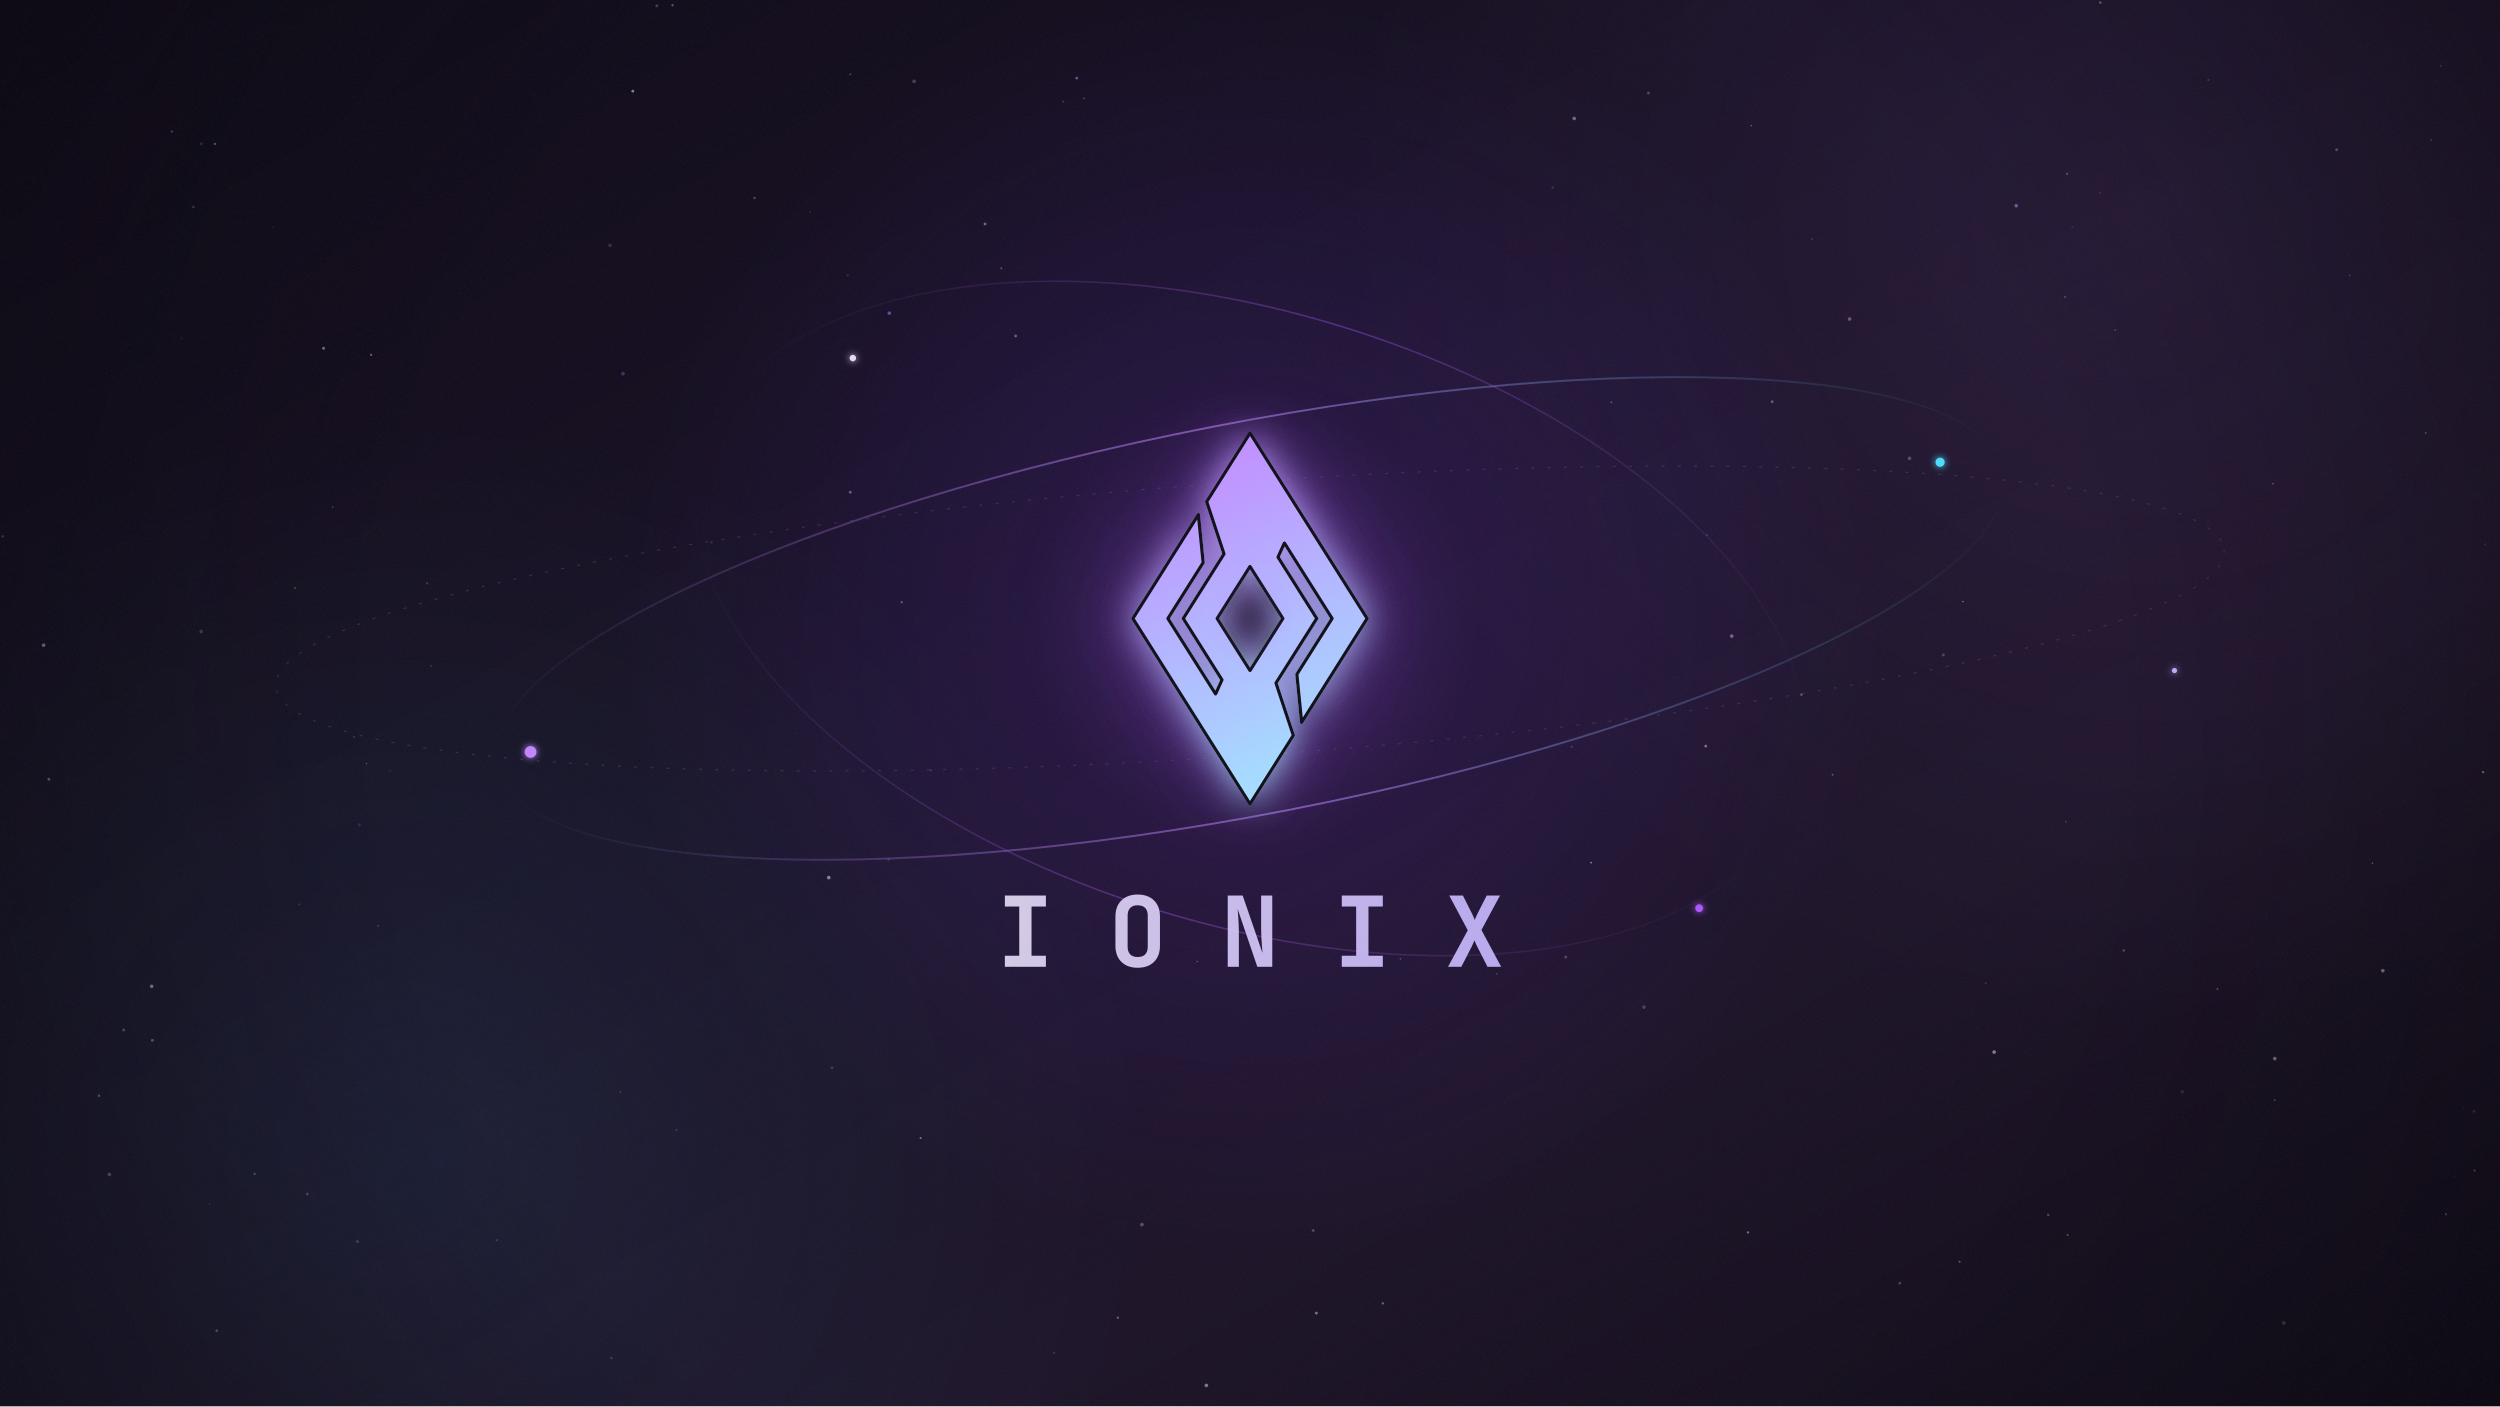
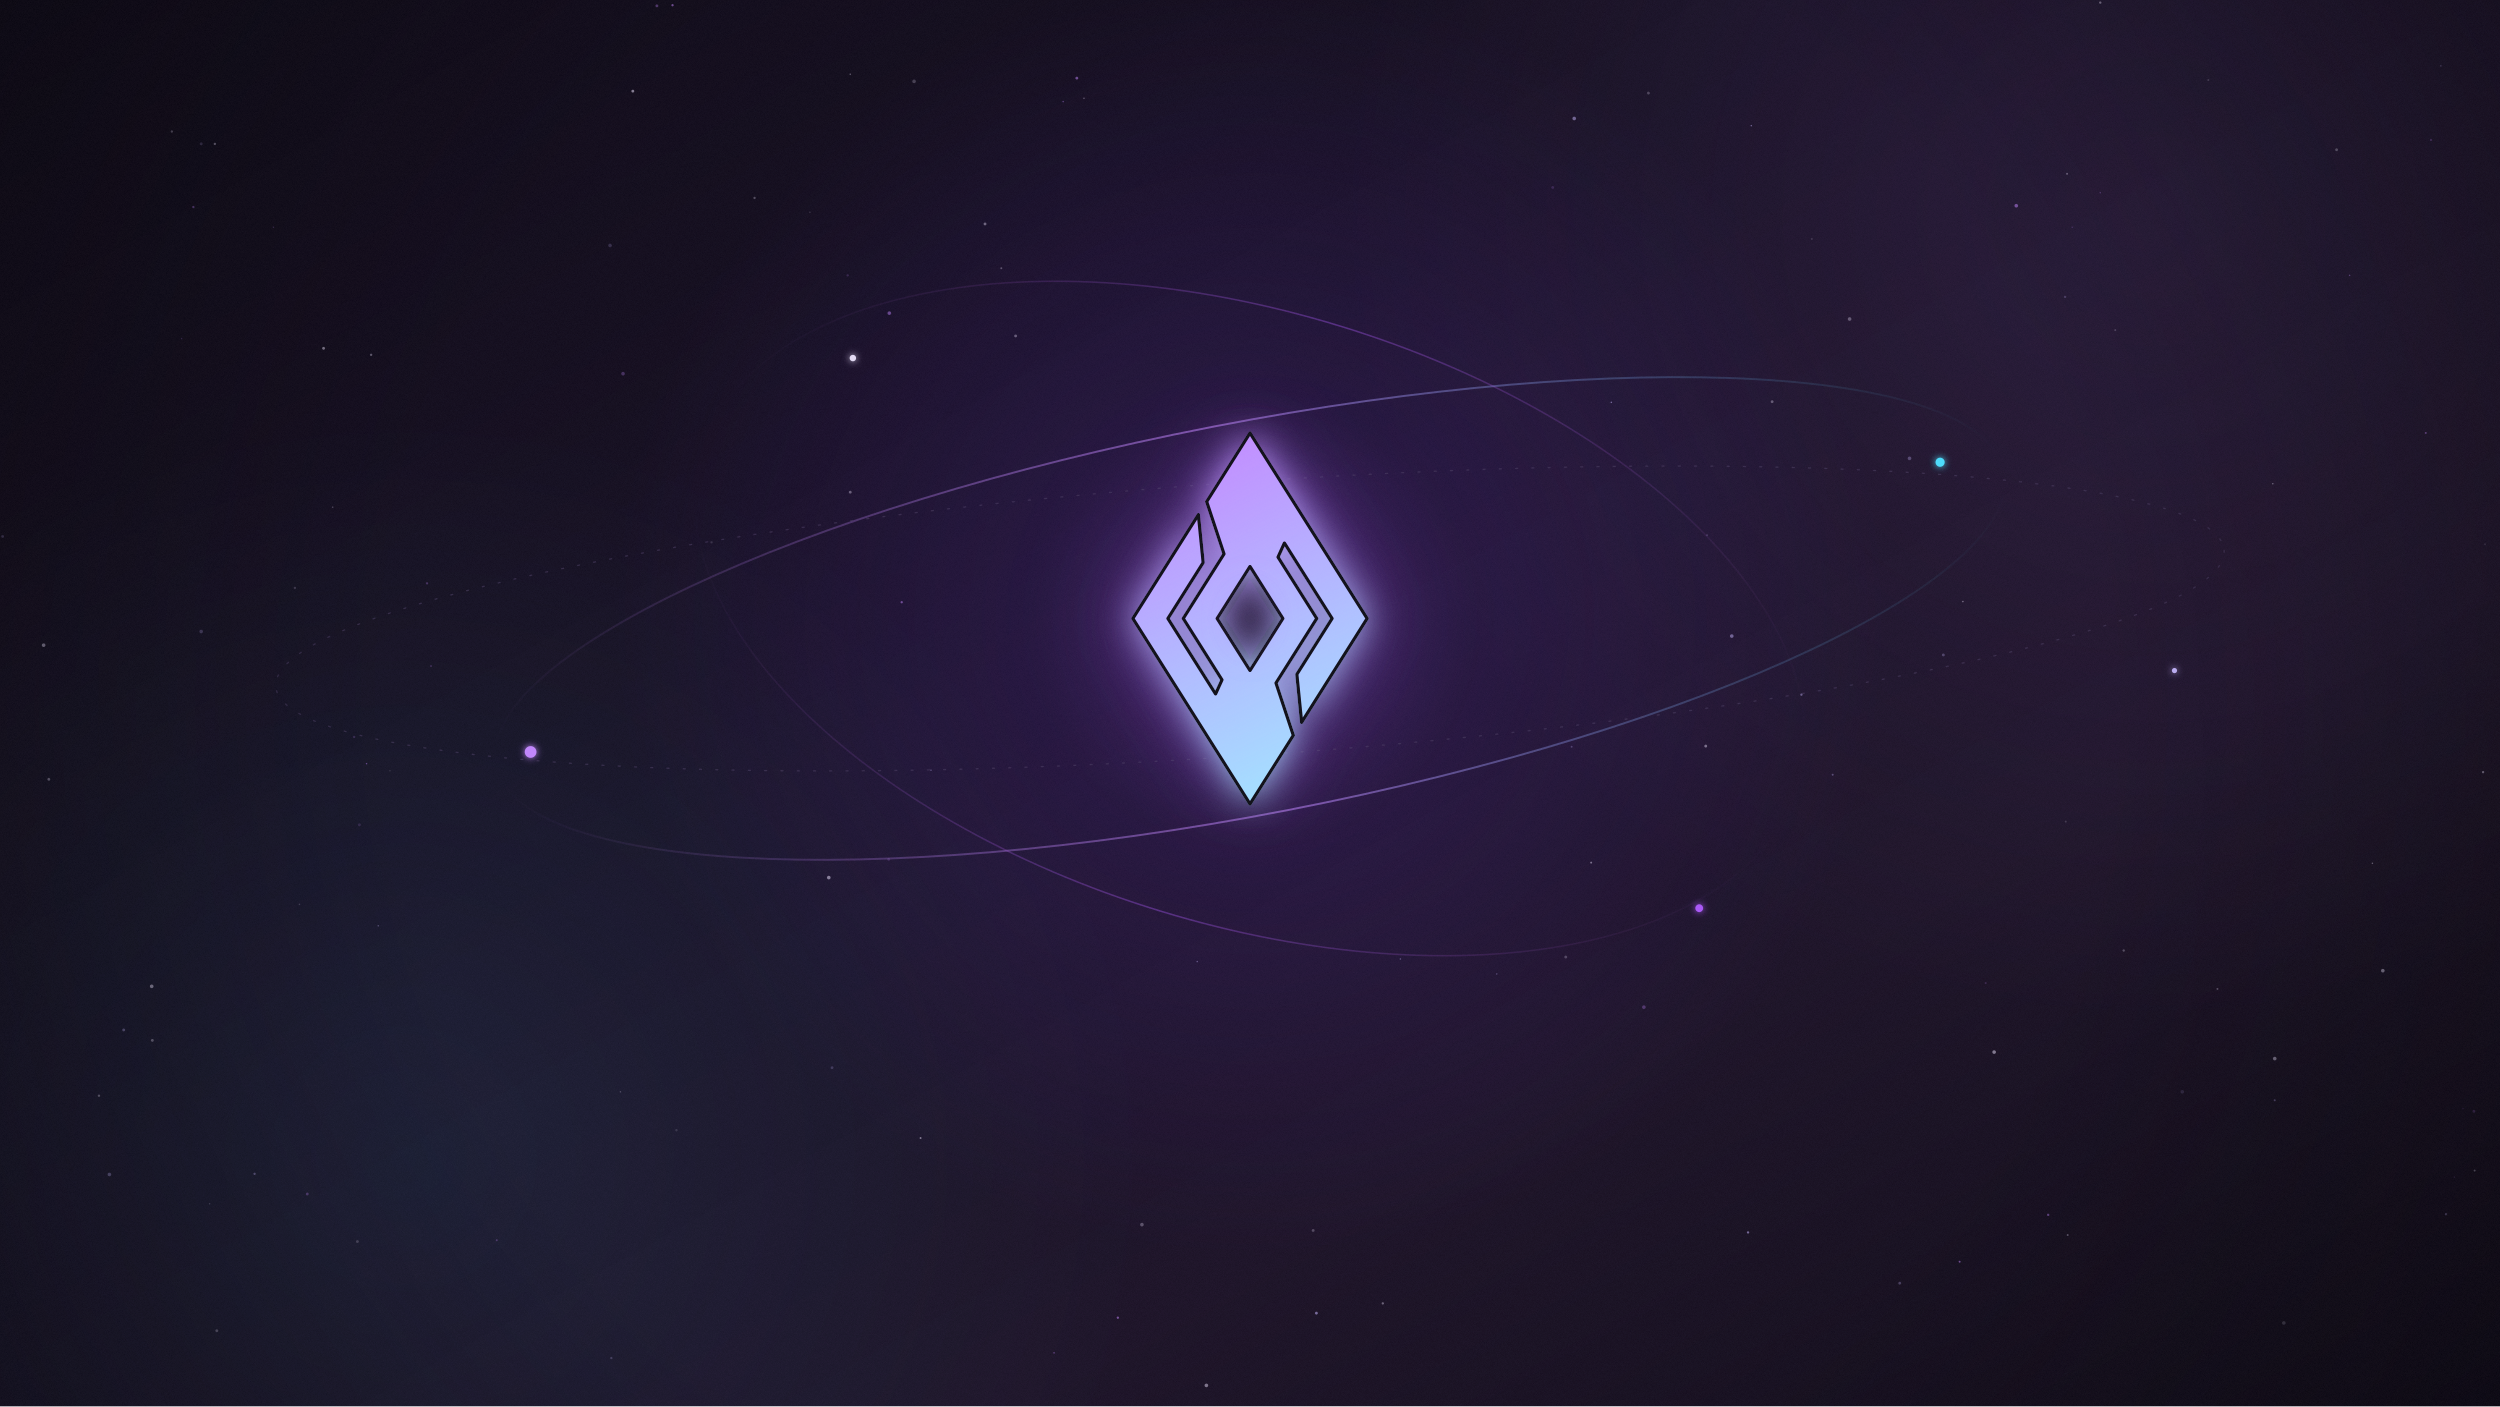
<svg xmlns="http://www.w3.org/2000/svg" viewBox="0 0 3840 2160" width="3840" height="2160">
  <defs>
    <linearGradient id="bg" x1="0" y1="0" x2="1" y2="1">
      <stop offset="0" stop-color="#0b0714" />
      <stop offset="0.45" stop-color="#150d22" />
      <stop offset="0.7" stop-color="#1a1025" />
      <stop offset="1" stop-color="#0c0814" />
    </linearGradient>
    <radialGradient id="bloom" cx="1920" cy="950" r="980" gradientUnits="userSpaceOnUse">
      <stop offset="0" stop-color="#a855f7" stop-opacity="0.34" />
      <stop offset="0.35" stop-color="#7c3aed" stop-opacity="0.13" />
      <stop offset="1" stop-color="#7c3aed" stop-opacity="0" />
    </radialGradient>
    <radialGradient id="cyanGlow" cx="620" cy="1780" r="1150" gradientUnits="userSpaceOnUse">
      <stop offset="0" stop-color="#48dbfb" stop-opacity="0.075" />
      <stop offset="1" stop-color="#48dbfb" stop-opacity="0" />
    </radialGradient>
    <radialGradient id="violetGlow" cx="3300" cy="330" r="1250" gradientUnits="userSpaceOnUse">
      <stop offset="0" stop-color="#c084fc" stop-opacity="0.09" />
      <stop offset="1" stop-color="#c084fc" stop-opacity="0" />
    </radialGradient>
    <radialGradient id="vignette" cx="1920" cy="1080.0" r="2400" gradientUnits="userSpaceOnUse">
      <stop offset="0.55" stop-color="#05030a" stop-opacity="0" />
      <stop offset="1" stop-color="#05030a" stop-opacity="0.6" />
    </radialGradient>
    <linearGradient id="ring1" x1="0" y1="0" x2="1" y2="0">
      <stop offset="0" stop-color="#c084fc" stop-opacity="0" />
      <stop offset="0.5" stop-color="#c084fc" stop-opacity="0.55" />
      <stop offset="1" stop-color="#48dbfb" stop-opacity="0" />
    </linearGradient>
    <linearGradient id="ring2" x1="1" y1="0" x2="0" y2="0">
      <stop offset="0" stop-color="#9b59b6" stop-opacity="0" />
      <stop offset="0.5" stop-color="#a855f7" stop-opacity="0.38" />
      <stop offset="1" stop-color="#9b59b6" stop-opacity="0" />
    </linearGradient>
    <linearGradient id="gem" gradientUnits="userSpaceOnUse" x1="150" y1="40" x2="362" y2="472">
      <stop offset="0" stop-color="#c385ff" />
      <stop offset="1" stop-color="#a0e6ff" />
-     </linearGradient>
-     <linearGradient id="word" x1="0" y1="0" x2="1" y2="0">
-       <stop offset="0" stop-color="#e2d9f3" />
-       <stop offset="1" stop-color="#c4b5fd" />
    </linearGradient>
    <filter id="glow" x="-50%" y="-50%" width="200%" height="200%">
      <feGaussianBlur stdDeviation="22" result="b" />
      <feMerge>
        <feMergeNode in="b" />
        <feMergeNode in="SourceGraphic" />
      </feMerge>
    </filter>
    <filter id="haze" x="-50%" y="-50%" width="200%" height="200%">
      <feGaussianBlur stdDeviation="46" />
    </filter>
    <filter id="spark" x="-300%" y="-300%" width="700%" height="700%">
      <feGaussianBlur stdDeviation="6" result="b" />
      <feMerge>
        <feMergeNode in="b" />
        <feMergeNode in="SourceGraphic" />
      </feMerge>
    </filter>
    <filter id="grain" x="0" y="0" width="100%" height="100%">
      <feTurbulence type="fractalNoise" baseFrequency="0.9" numOctaves="2" seed="4" stitchTiles="stitch" />
      <feColorMatrix type="matrix" values="0 0 0 0 0.85  0 0 0 0 0.8  0 0 0 0 1  0 0 0 0.05 0" />
    </filter>
  </defs>
  <rect width="3840" height="2160" fill="url(#bg)" />
  <rect width="3840" height="2160" fill="url(#cyanGlow)" />
  <rect width="3840" height="2160" fill="url(#violetGlow)" />
  <rect width="3840" height="2160" fill="url(#bloom)" />
  <g>
    <circle cx="1244" cy="326" r="1.2" fill="#e2d9f3" opacity="0.18" />
    <circle cx="1404" cy="125" r="2.8" fill="#e2d9f3" opacity="0.24" />
    <circle cx="1665" cy="151" r="1.2" fill="#e2d9f3" opacity="0.37" />
    <circle cx="3175" cy="267" r="1.5" fill="#e2d9f3" opacity="0.40" />
    <circle cx="3749" cy="101" r="1.5" fill="#c4b5fd" opacity="0.27" />
    <circle cx="2151" cy="1473" r="1.2" fill="#c4b5fd" opacity="0.38" />
    <circle cx="1430" cy="1183" r="1.2" fill="#c4b5fd" opacity="0.38" />
    <circle cx="2985" cy="1006" r="2.2" fill="#c4b5fd" opacity="0.29" />
    <circle cx="3050" cy="1510" r="1.5" fill="#c084fc" opacity="0.18" />
    <circle cx="2017" cy="1890" r="2.2" fill="#e2d9f3" opacity="0.27" />
    <circle cx="453" cy="903" r="1.8" fill="#e2d9f3" opacity="0.21" />
    <circle cx="1619" cy="2078" r="1.2" fill="#c084fc" opacity="0.46" />
    <circle cx="1306" cy="756" r="2.2" fill="#e2d9f3" opacity="0.38" />
    <circle cx="264" cy="202" r="1.8" fill="#e2d9f3" opacity="0.34" />
    <circle cx="233" cy="1515" r="2.8" fill="#e2d9f3" opacity="0.55" />
    <circle cx="1093" cy="833" r="1.8" fill="#e2d9f3" opacity="0.16" />
    <circle cx="1365" cy="1320" r="2.2" fill="#c084fc" opacity="0.17" />
    <circle cx="497" cy="535" r="2.2" fill="#e2d9f3" opacity="0.52" />
    <circle cx="309" cy="970" r="2.8" fill="#c4b5fd" opacity="0.26" />
    <circle cx="3146" cy="1866" r="1.8" fill="#c084fc" opacity="0.43" />
    <circle cx="2622" cy="822" r="1.5" fill="#c4b5fd" opacity="0.21" />
    <circle cx="581" cy="1422" r="1.2" fill="#c4b5fd" opacity="0.34" />
    <circle cx="1009" cy="9" r="2.2" fill="#c084fc" opacity="0.36" />
    <circle cx="3660" cy="1491" r="2.8" fill="#e2d9f3" opacity="0.53" />
    <circle cx="1754" cy="1881" r="2.8" fill="#e2d9f3" opacity="0.31" />
    <circle cx="1538" cy="412" r="1.5" fill="#e2d9f3" opacity="0.33" />
    <circle cx="1306" cy="114" r="1.2" fill="#e2d9f3" opacity="0.38" />
    <circle cx="3644" cy="1326" r="1.2" fill="#e2d9f3" opacity="0.50" />
    <circle cx="570" cy="545" r="1.8" fill="#e2d9f3" opacity="0.39" />
    <circle cx="472" cy="1834" r="2.2" fill="#c084fc" opacity="0.34" />
    <circle cx="330" cy="221" r="1.8" fill="#e2d9f3" opacity="0.45" />
    <circle cx="3183" cy="349" r="1.2" fill="#c084fc" opacity="0.23" />
    <circle cx="563" cy="1173" r="1.2" fill="#c084fc" opacity="0.45" />
    <circle cx="3757" cy="1865" r="1.8" fill="#c4b5fd" opacity="0.36" />
    <circle cx="1366" cy="481" r="2.8" fill="#c084fc" opacity="0.46" />
    <circle cx="2444" cy="1325" r="1.5" fill="#e2d9f3" opacity="0.47" />
    <circle cx="2841" cy="490" r="2.8" fill="#e2d9f3" opacity="0.35" />
    <circle cx="3800" cy="1707" r="2.2" fill="#c084fc" opacity="0.25" />
    <circle cx="1717" cy="2024" r="1.8" fill="#c084fc" opacity="0.53" />
    <circle cx="309" cy="221" r="2.2" fill="#c4b5fd" opacity="0.23" />
    <circle cx="1853" cy="2128" r="2.8" fill="#e2d9f3" opacity="0.49" />
    <circle cx="3491" cy="743" r="1.2" fill="#e2d9f3" opacity="0.48" />
    <circle cx="3494" cy="1690" r="1.5" fill="#c4b5fd" opacity="0.34" />
    <circle cx="333" cy="2044" r="2.2" fill="#e2d9f3" opacity="0.34" />
    <circle cx="2783" cy="367" r="1.5" fill="#e2d9f3" opacity="0.16" />
    <circle cx="3097" cy="316" r="2.8" fill="#c084fc" opacity="0.54" />
    <circle cx="599" cy="1184" r="1.2" fill="#e2d9f3" opacity="0.16" />
    <circle cx="2022" cy="2017" r="2.2" fill="#c4b5fd" opacity="0.54" />
    <circle cx="3172" cy="456" r="1.8" fill="#c4b5fd" opacity="0.24" />
    <circle cx="2933" cy="704" r="2.8" fill="#c4b5fd" opacity="0.32" />
    <circle cx="234" cy="1598" r="2.2" fill="#e2d9f3" opacity="0.41" />
    <circle cx="3176" cy="1897" r="1.5" fill="#e2d9f3" opacity="0.36" />
    <circle cx="3352" cy="1677" r="2.8" fill="#c4b5fd" opacity="0.15" />
    <circle cx="662" cy="1023" r="1.2" fill="#c084fc" opacity="0.37" />
    <circle cx="2620" cy="1146" r="2.2" fill="#e2d9f3" opacity="0.46" />
    <circle cx="3392" cy="123" r="1.5" fill="#e2d9f3" opacity="0.26" />
    <circle cx="2918" cy="1971" r="2.2" fill="#c4b5fd" opacity="0.28" />
    <circle cx="2660" cy="977" r="2.8" fill="#c4b5fd" opacity="0.47" />
    <circle cx="2685" cy="1893" r="1.8" fill="#c4b5fd" opacity="0.52" />
    <circle cx="3226" cy="296" r="1.2" fill="#c084fc" opacity="0.31" />
    <circle cx="279" cy="520" r="1.2" fill="#c084fc" opacity="0.24" />
    <circle cx="3010" cy="1938" r="1.5" fill="#c084fc" opacity="0.53" />
    <circle cx="549" cy="1907" r="2.2" fill="#e2d9f3" opacity="0.24" />
    <circle cx="3801" cy="1798" r="1.5" fill="#e2d9f3" opacity="0.43" />
    <circle cx="1302" cy="423" r="1.8" fill="#c084fc" opacity="0.19" />
    <circle cx="75" cy="1197" r="2.2" fill="#e2d9f3" opacity="0.43" />
    <circle cx="1273" cy="1348" r="2.8" fill="#e2d9f3" opacity="0.53" />
    <circle cx="3783" cy="1703" r="1.2" fill="#c084fc" opacity="0.18" />
    <circle cx="152" cy="1683" r="1.8" fill="#e2d9f3" opacity="0.45" />
    <circle cx="3262" cy="1460" r="1.8" fill="#e2d9f3" opacity="0.31" />
    <circle cx="2690" cy="193" r="1.2" fill="#c4b5fd" opacity="0.47" />
    <circle cx="1633" cy="156" r="1.2" fill="#c084fc" opacity="0.40" />
    <circle cx="322" cy="1849" r="1.2" fill="#e2d9f3" opacity="0.26" />
    <circle cx="2124" cy="2002" r="1.8" fill="#e2d9f3" opacity="0.40" />
    <circle cx="420" cy="349" r="1.2" fill="#c084fc" opacity="0.22" />
    <circle cx="2414" cy="1147" r="1.5" fill="#c4b5fd" opacity="0.27" />
    <circle cx="1039" cy="1736" r="1.8" fill="#e2d9f3" opacity="0.16" />
    <circle cx="2815" cy="1190" r="1.5" fill="#c4b5fd" opacity="0.36" />
    <circle cx="3589" cy="230" r="2.2" fill="#e2d9f3" opacity="0.41" />
    <circle cx="3726" cy="665" r="1.5" fill="#c084fc" opacity="0.54" />
    <circle cx="763" cy="1905" r="1.5" fill="#c084fc" opacity="0.31" />
    <circle cx="3770" cy="1808" r="1.2" fill="#c084fc" opacity="0.18" />
    <circle cx="1654" cy="120" r="2.2" fill="#c084fc" opacity="0.50" />
    <circle cx="2299" cy="1496" r="1.2" fill="#c4b5fd" opacity="0.33" />
    <circle cx="1033" cy="8" r="1.8" fill="#c084fc" opacity="0.53" />
    <circle cx="939" cy="2086" r="1.8" fill="#c4b5fd" opacity="0.24" />
    <circle cx="4" cy="824" r="2.2" fill="#c4b5fd" opacity="0.26" />
    <circle cx="953" cy="1677" r="1.2" fill="#e2d9f3" opacity="0.26" />
    <circle cx="552" cy="1267" r="2.2" fill="#c084fc" opacity="0.16" />
    <circle cx="2418" cy="182" r="2.8" fill="#c4b5fd" opacity="0.49" />
    <circle cx="2525" cy="1547" r="2.8" fill="#c084fc" opacity="0.31" />
    <circle cx="2767" cy="1067" r="1.8" fill="#c4b5fd" opacity="0.44" />
    <circle cx="168" cy="1804" r="2.8" fill="#c4b5fd" opacity="0.40" />
    <circle cx="3494" cy="1626" r="2.8" fill="#e2d9f3" opacity="0.48" />
    <circle cx="3173" cy="1262" r="1.5" fill="#e2d9f3" opacity="0.18" />
    <circle cx="511" cy="779" r="1.2" fill="#e2d9f3" opacity="0.30" />
    <circle cx="2405" cy="1470" r="2.2" fill="#e2d9f3" opacity="0.26" />
    <circle cx="3063" cy="1616" r="2.8" fill="#e2d9f3" opacity="0.51" />
    <circle cx="2532" cy="143" r="2.2" fill="#e2d9f3" opacity="0.25" />
    <circle cx="3249" cy="507" r="1.5" fill="#e2d9f3" opacity="0.24" />
    <circle cx="1839" cy="1477" r="1.2" fill="#c4b5fd" opacity="0.40" />
    <circle cx="297" cy="318" r="1.8" fill="#c084fc" opacity="0.41" />
    <circle cx="2385" cy="288" r="2.2" fill="#c084fc" opacity="0.17" />
    <circle cx="3734" cy="215" r="1.5" fill="#c084fc" opacity="0.42" />
    <circle cx="2722" cy="617" r="2.2" fill="#e2d9f3" opacity="0.34" />
    <circle cx="3814" cy="1186" r="1.8" fill="#e2d9f3" opacity="0.54" />
    <circle cx="67" cy="991" r="2.8" fill="#e2d9f3" opacity="0.54" />
    <circle cx="3817" cy="836" r="1.5" fill="#e2d9f3" opacity="0.18" />
    <circle cx="544" cy="1132" r="1.8" fill="#c084fc" opacity="0.20" />
    <circle cx="3406" cy="1519" r="1.5" fill="#e2d9f3" opacity="0.35" />
    <circle cx="1513" cy="344" r="2.2" fill="#e2d9f3" opacity="0.42" />
    <circle cx="1159" cy="304" r="1.8" fill="#e2d9f3" opacity="0.30" />
    <circle cx="3226" cy="4" r="1.8" fill="#e2d9f3" opacity="0.49" />
    <circle cx="3609" cy="423" r="1.2" fill="#c084fc" opacity="0.51" />
    <circle cx="972" cy="140" r="2.2" fill="#e2d9f3" opacity="0.55" />
    <circle cx="1385" cy="925" r="1.8" fill="#c084fc" opacity="0.49" />
    <circle cx="391" cy="1803" r="1.8" fill="#c4b5fd" opacity="0.40" />
    <circle cx="957" cy="574" r="2.8" fill="#c084fc" opacity="0.28" />
    <circle cx="3015" cy="924" r="1.2" fill="#e2d9f3" opacity="0.47" />
    <circle cx="3508" cy="2032" r="2.8" fill="#e2d9f3" opacity="0.23" />
    <circle cx="190" cy="1582" r="2.2" fill="#c4b5fd" opacity="0.40" />
    <circle cx="2475" cy="618" r="1.2" fill="#c4b5fd" opacity="0.51" />
    <circle cx="656" cy="896" r="1.8" fill="#c084fc" opacity="0.27" />
    <circle cx="1560" cy="516" r="2.2" fill="#e2d9f3" opacity="0.37" />
    <circle cx="460" cy="1389" r="1.2" fill="#e2d9f3" opacity="0.23" />
    <circle cx="1278" cy="1640" r="2.2" fill="#c4b5fd" opacity="0.21" />
    <circle cx="937" cy="377" r="2.8" fill="#c4b5fd" opacity="0.19" />
    <circle cx="1414" cy="1748" r="1.5" fill="#e2d9f3" opacity="0.50" />
  </g>
  <g fill="none" stroke-linecap="round">
    <ellipse cx="1920" cy="950" rx="1180" ry="300" stroke="url(#ring1)" stroke-width="3" transform="rotate(-11 1920 950)" />
    <ellipse cx="1920" cy="950" rx="880" ry="470" stroke="url(#ring2)" stroke-width="2.4" transform="rotate(17 1920 950)" />
    <ellipse cx="1920" cy="950" rx="1500" ry="210" stroke="#4a3d60" stroke-opacity="0.55" stroke-width="2" stroke-dasharray="3 22" transform="rotate(-4 1920 950)" />
  </g>
  <g filter="url(#spark)">
    <circle cx="815" cy="1155" r="9" fill="#c084fc" />
    <circle cx="2980" cy="710" r="7" fill="#48dbfb" />
    <circle cx="2610" cy="1395" r="6" fill="#a855f7" />
    <circle cx="1310" cy="550" r="5" fill="#e2d9f3" />
    <circle cx="3340" cy="1030" r="4" fill="#c4b5fd" />
  </g>
  <g transform="translate(1600.0 630.0) scale(1.25)">
    <path d="M256.0,28.0L202.7,112.4L224.0,176.7L224.0,176.7L173.9,256.0L221.5,331.4L213.7,348.6L155.2,256.0L198.5,187.4L192.6,128.3L112.0,256.0L256.0,484.0L309.3,399.6L288.0,335.3L288.0,335.3L338.1,256.0L290.5,180.6L298.3,163.4L356.8,256.0L313.5,324.6L319.4,383.7L400.0,256.0L256.0,28.0Z" fill="#a855f7" opacity="0.6" filter="url(#haze)" />
    <path d="M256.0,192.2L296.3,256.0L256.0,319.8L215.7,256.0Z" fill="#0f0a18" />
    <path d="M256.0,28.0L202.7,112.4L224.0,176.7L224.0,176.7L173.9,256.0L221.5,331.4L213.7,348.6L155.2,256.0L198.5,187.4L192.6,128.3L112.0,256.0L256.0,484.0L309.3,399.6L288.0,335.3L288.0,335.3L338.1,256.0L290.5,180.6L298.3,163.4L356.8,256.0L313.5,324.6L319.4,383.7L400.0,256.0L256.0,28.0ZM256.0,192.2L296.3,256.0L256.0,319.8L215.7,256.0Z" fill="url(#gem)" fill-rule="evenodd" stroke="#0f0a18" stroke-width="4" stroke-linejoin="round" filter="url(#glow)" />
    <path d="M256.0,208L286,256L256.0,304L226,256Z" fill="#a855f7" opacity="0.14" filter="url(#glow)" />
  </g>
-   <g transform="translate(1530.0 1485)" opacity="0.92">
-     <path d="M13.5 0.0V-16.95H35.55V-92.55H13.5V-109.5H76.5V-92.55H54.45V-16.95H76.5V0.0Z M217.5 1.5Q201.75 1.5 192.525 -7.5Q183.3 -16.5 183.3 -32.4V-77.1Q183.3 -93.0 192.525 -102.0Q201.75 -111.0 217.5 -111.0Q233.25 -111.0 242.475 -102.0Q251.7 -93.0 251.7 -77.25V-32.4Q251.7 -16.5 242.475 -7.5Q233.25 1.5 217.5 1.5ZM217.5 -15.0Q225.15 -15.0 229.05 -19.125Q232.95 -23.25 232.95 -30.9V-78.6Q232.95 -86.25 229.05 -90.375Q225.15 -94.5 217.5 -94.5Q209.85 -94.5 205.95 -90.375Q202.05 -86.25 202.05 -78.6V-30.9Q202.05 -23.25 205.95 -19.125Q209.85 -15.0 217.5 -15.0Z M355.8 0.0V-109.5H378.75L409.2 -21.0Q408.75 -25.8 408.3 -32.325Q407.85 -38.85 407.475 -45.6Q407.1 -52.35 407.1 -57.6V-109.5H424.2V0.0H401.25L371.1 -88.5Q371.4 -84.15 371.85 -78.0Q372.3 -71.85 372.6 -65.4Q372.9 -58.95 372.9 -53.55V0.0Z M531.0 0.0V-16.95H553.05V-92.55H531.0V-109.5H594.0V-92.55H571.95V-16.95H594.0V0.0Z M694.2 0.0 724.5 -56.1 696.0 -109.5H717.0L730.8 -82.05Q732.3 -79.05 733.5 -76.275Q734.7 -73.5 735.3 -72.0Q735.75 -73.5 736.95 -76.275Q738.15 -79.05 739.65 -82.05L753.6 -109.5H774.0L745.5 -56.55L775.8 0.0H754.8L739.35 -30.3Q737.85 -33.15 736.575 -36.075Q735.3 -39.0 734.7 -40.65Q734.1 -39.0 732.9 -36.15Q731.7 -33.3 730.2 -30.3L714.6 0.0Z" fill="url(#word)" />
-   </g>
  <rect width="3840" height="2160" fill="url(#vignette)" />
  <rect width="3840" height="2160" filter="url(#grain)" />
</svg>
